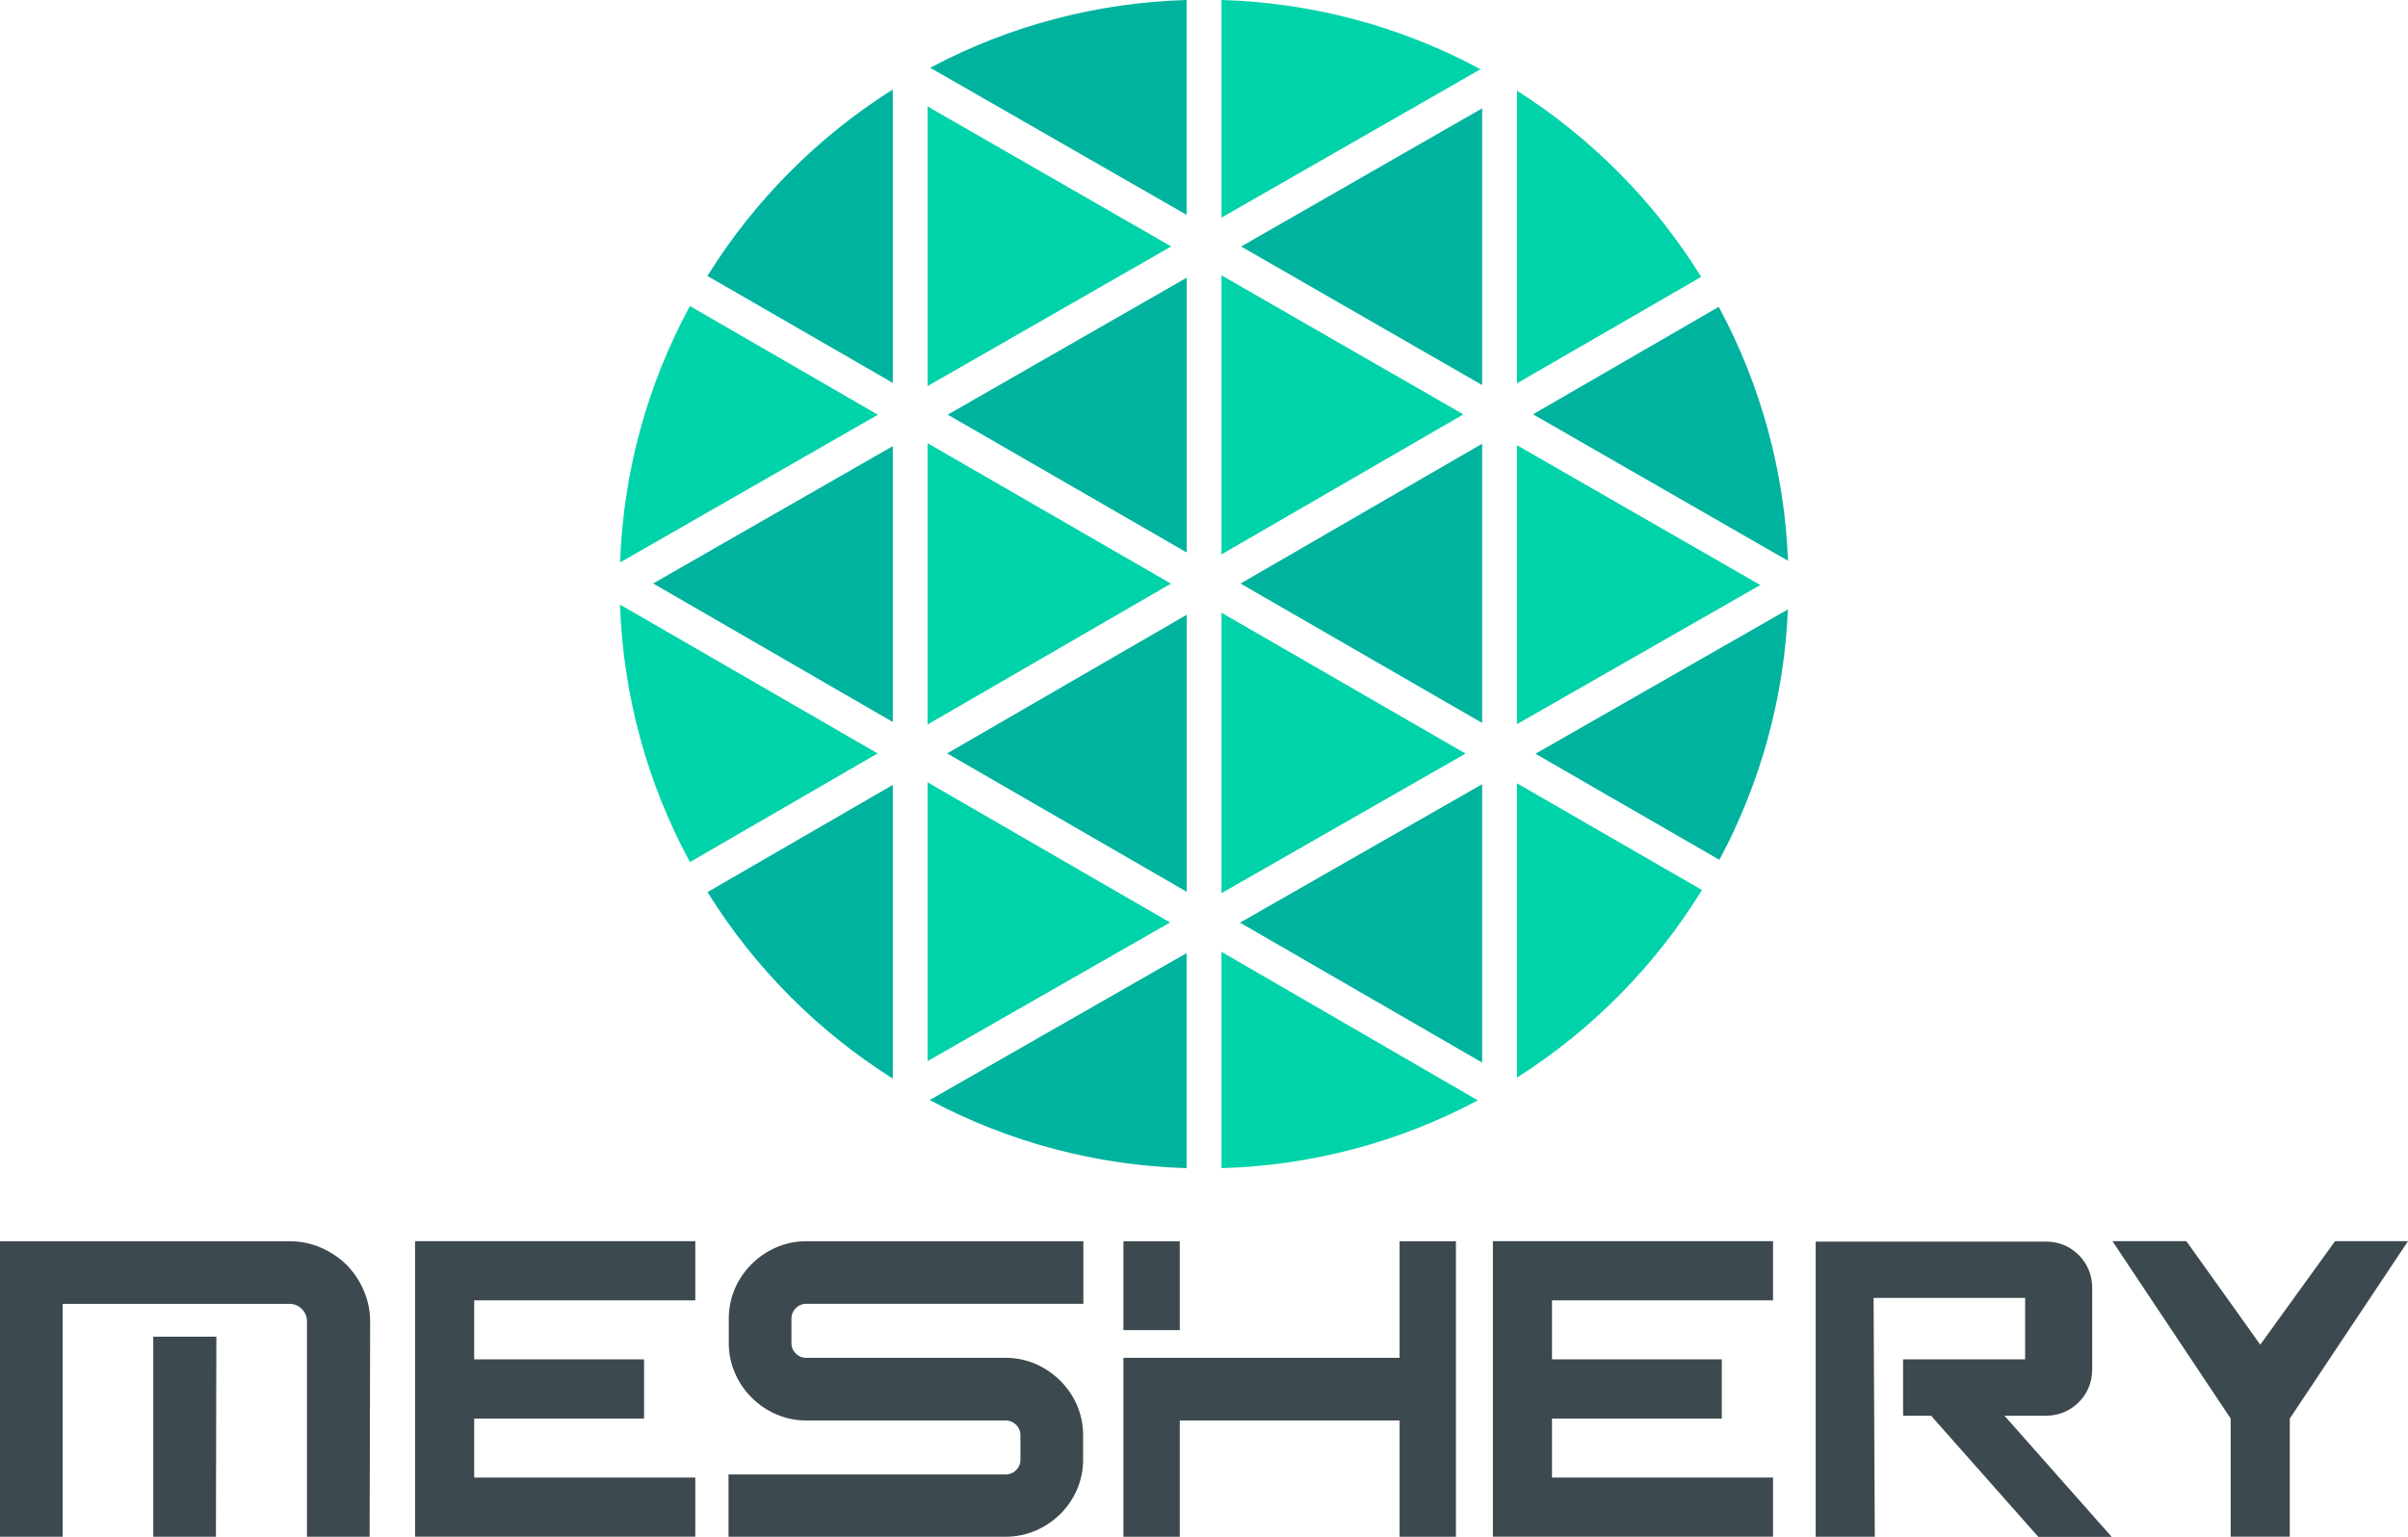
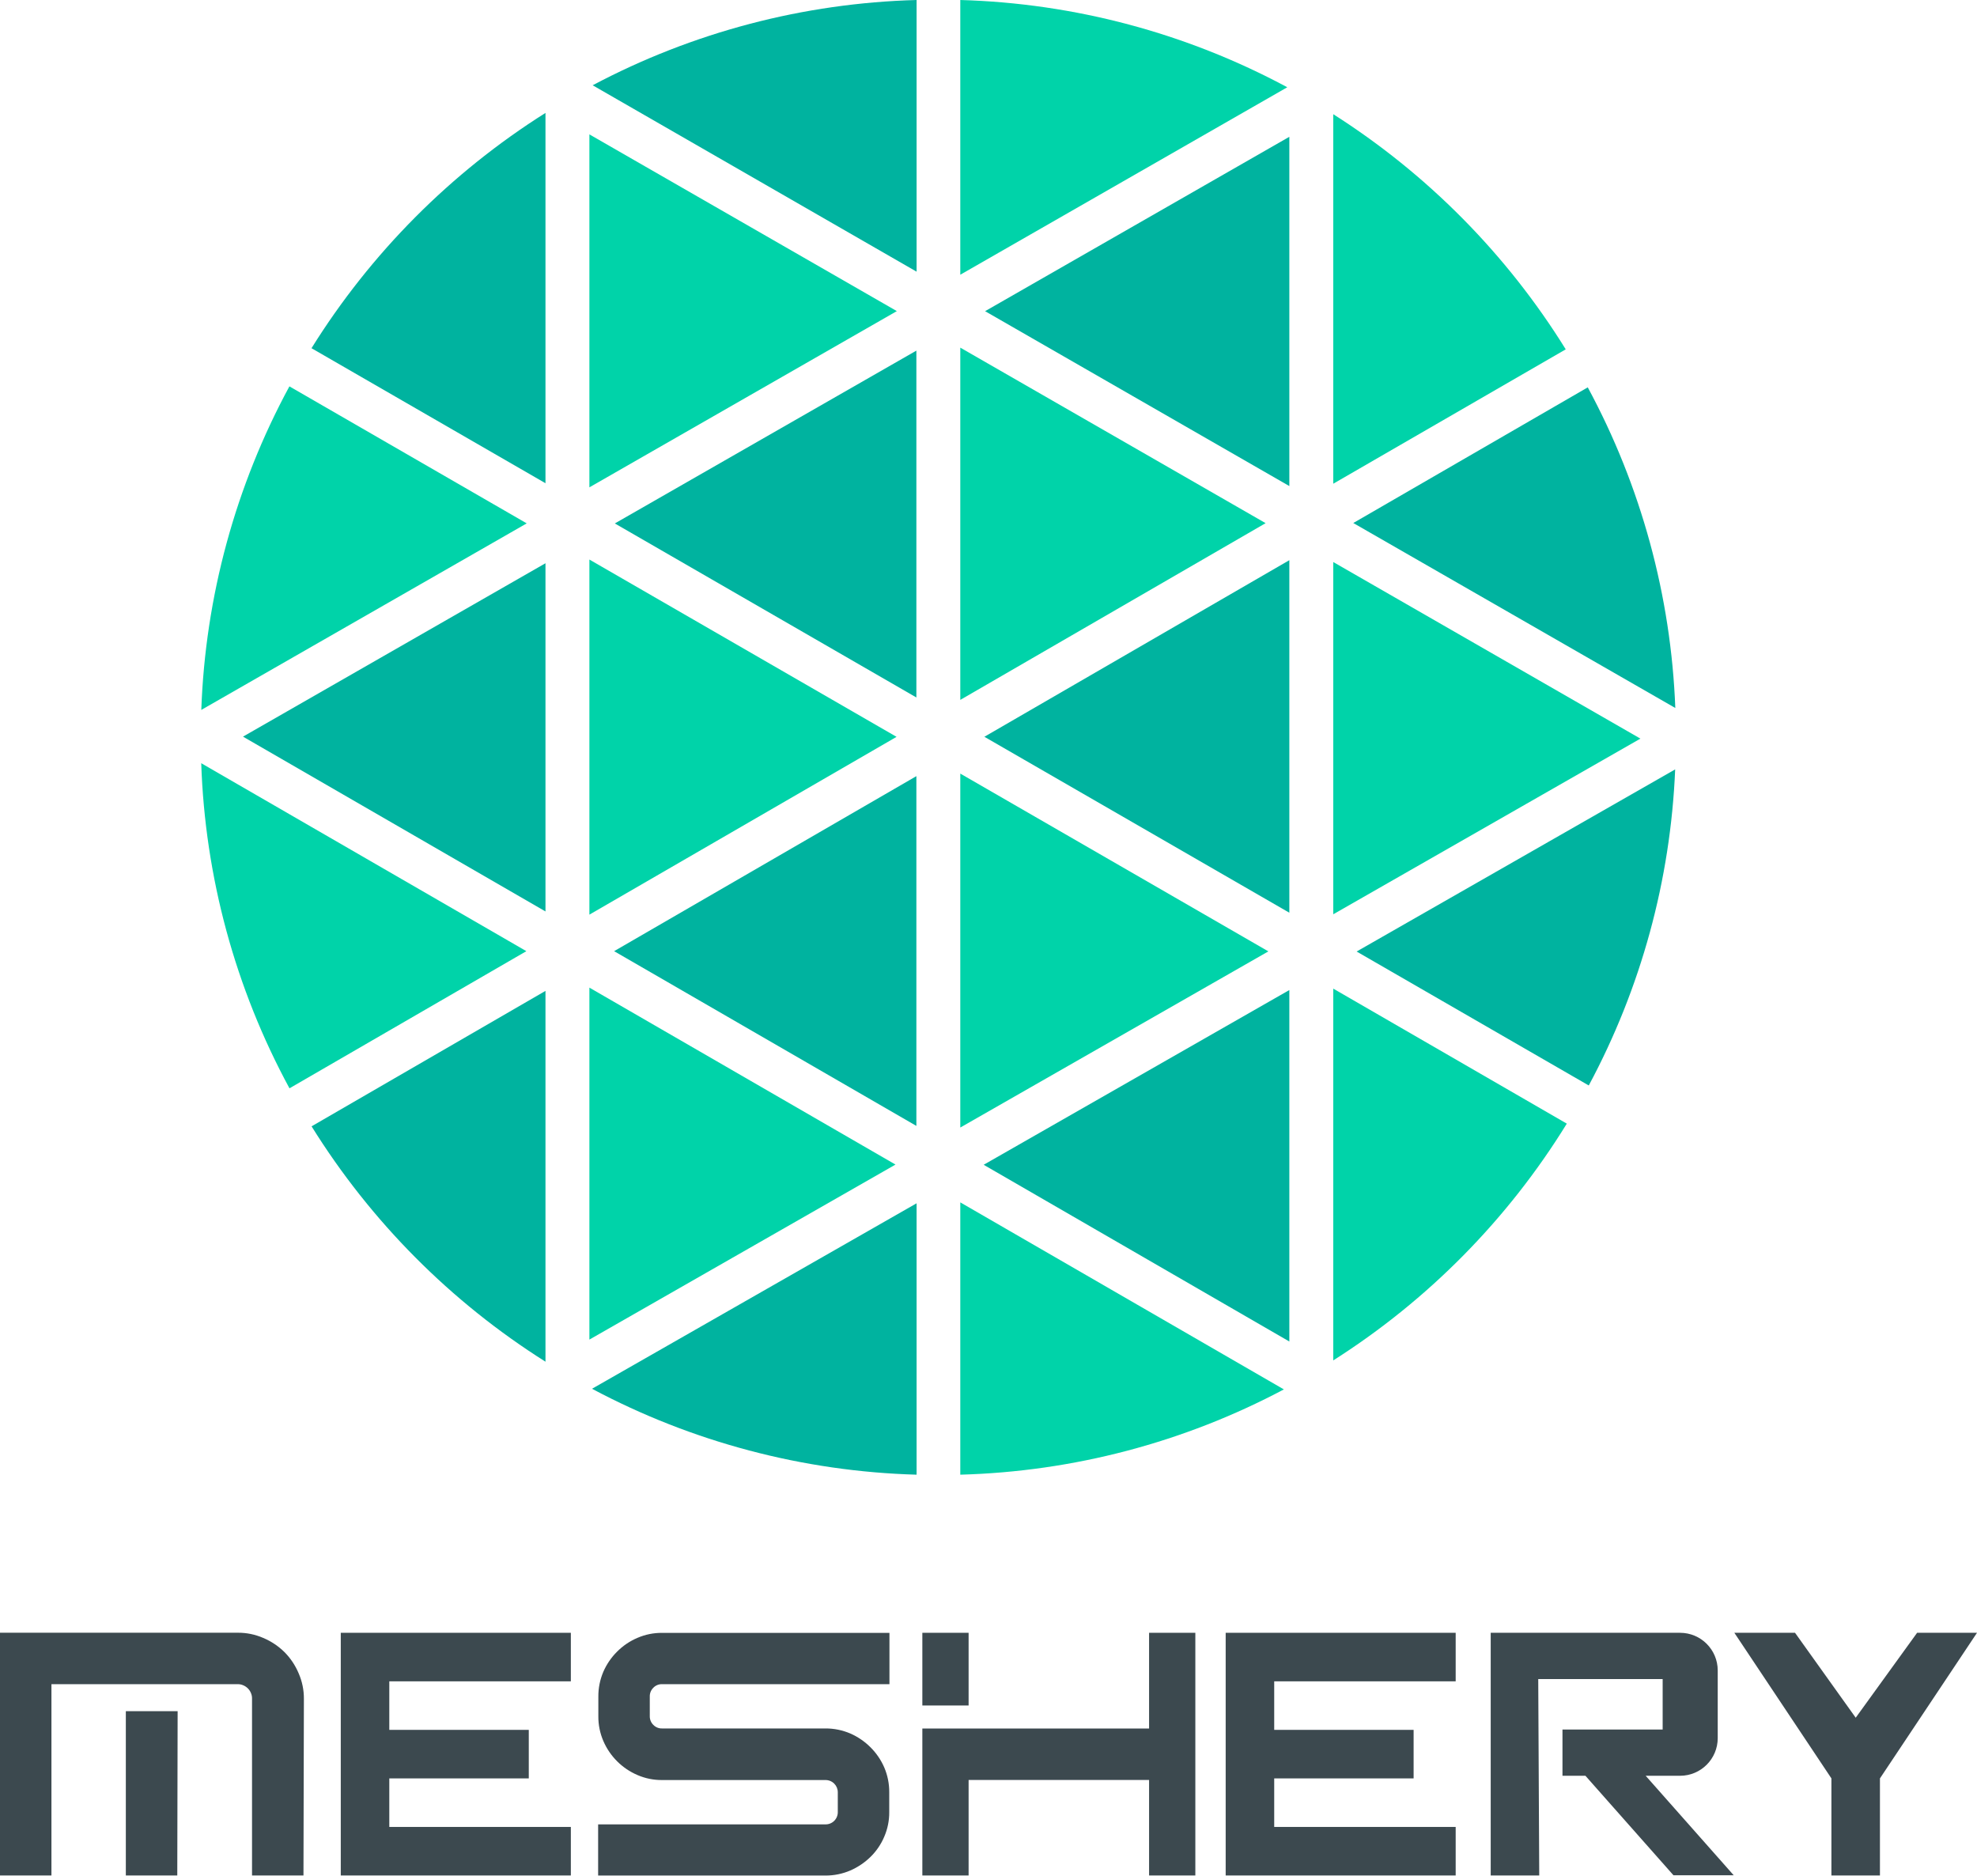
- <svg xmlns="http://www.w3.org/2000/svg" id="Layer_1" data-name="Layer 1" viewBox="0 0 278.24 177.6">
-   <polygon points="141.14 31.82 141.14 64.07 169.09 47.89 141.14 31.82" style="fill:#00d3a9" />
-   <polygon points="141.14 70.81 141.14 103.22 169.34 87.09 141.14 70.81" style="fill:#00d3a9" />
-   <polygon points="137.12 63.85 137.12 32.09 109.51 47.92 137.12 63.85" style="fill:#00b39f" />
-   <path d="M81.75,103.1a67.68,67.68,0,0,0,21.41,21.55V90.71Z" style="fill:#00b39f" />
-   <polygon points="137.12 103.06 137.12 71.05 109.44 87.07 137.12 103.06" style="fill:#00b39f" />
-   <polygon points="107.18 122.63 135.2 106.61 107.18 90.41 107.18 122.63" style="fill:#00d3a9" />
-   <polygon points="171.26 122.8 171.26 90.63 143.28 106.63 171.26 122.8" style="fill:#00b39f" />
-   <path d="M198.67,99.37a67.22,67.22,0,0,0,7.92-28.94L177.42,87.11Z" style="fill:#00b39f" />
-   <polygon points="175.28 83.69 203.4 67.61 175.28 51.45 175.28 83.69" style="fill:#00d3a9" />
-   <polygon points="171.26 44.5 171.26 12.52 143.41 28.49 171.26 44.5" style="fill:#00b39f" />
-   <polygon points="171.26 83.55 171.26 51.28 143.34 67.44 171.26 83.55" style="fill:#00b39f" />
-   <polygon points="139.13 135.02 139.13 135.02 139.12 135.02 139.13 135.02" style="fill:#00b39f" />
-   <polygon points="107.18 51.22 107.18 83.73 135.3 67.45 107.18 51.22" style="fill:#00d3a9" />
-   <path d="M137.11,0a67.15,67.15,0,0,0-29.63,7.83l29.63,17Z" style="fill:#00b39f" />
-   <polygon points="107.18 12.3 107.18 44.62 135.33 28.48 107.18 12.3" style="fill:#00d3a9" />
-   <path d="M103.16,10.34A67.92,67.92,0,0,0,81.74,31.89l21.42,12.36Z" style="fill:#00b39f" />
-   <path d="M171.07,8a67.15,67.15,0,0,0-29.93-8V25.15Z" style="fill:#00d3a9" />
-   <path d="M71.64,69.87a67.28,67.28,0,0,0,8.08,29.76l21.69-12.56Z" style="fill:#00d3a9" />
-   <path d="M79.72,35.37A67,67,0,0,0,71.65,65l29.79-17.07Z" style="fill:#00d3a9" />
-   <path d="M107.42,127.13A67.13,67.13,0,0,0,137.11,135V110.15Z" style="fill:#00b39f" />
-   <path d="M196.57,32a67.83,67.83,0,0,0-21.29-21.52V44.3Z" style="fill:#00d3a9" />
-   <path d="M175.28,124.54a67.89,67.89,0,0,0,21.38-21.68L175.28,90.52Z" style="fill:#00d3a9" />
-   <path d="M206.6,64.81a67.33,67.33,0,0,0-8-29.35L177.14,47.88Z" style="fill:#00b39f" />
-   <path d="M141.14,135a67.11,67.11,0,0,0,29.62-7.83L141.14,110Z" style="fill:#00d3a9" />
-   <polygon points="103.16 83.44 103.16 51.56 75.47 67.43 103.16 83.44" style="fill:#00b39f" />
-   <polygon points="172.5 148.82 172.5 150.28 172.5 157.1 172.5 165.44 172.5 177.59 204.87 177.59 204.87 170.76 179.33 170.76 179.33 165.44 179.33 163.94 198.95 163.94 198.95 157.1 179.33 157.1 179.33 150.28 204.87 150.28 204.87 143.44 172.5 143.44 172.5 148.82" style="fill:#3c494f" />
-   <polygon points="47.96 148.82 47.96 150.28 47.96 157.1 47.96 165.44 47.96 177.59 80.34 177.59 80.34 170.76 54.79 170.76 54.79 165.44 54.79 163.94 74.42 163.94 74.42 157.1 54.79 157.1 54.79 150.28 80.34 150.28 80.34 143.44 47.96 143.44 47.96 148.82" style="fill:#3c494f" />
-   <path d="M125.15,168.67a8.56,8.56,0,0,1-.7,3.46,9,9,0,0,1-1.94,2.85,9.52,9.52,0,0,1-2.84,1.91,8.78,8.78,0,0,1-3.49.71h-32v-7.2h32a1.67,1.67,0,0,0,1.23-.5,1.64,1.64,0,0,0,.5-1.23v-2.78a1.71,1.71,0,0,0-1.73-1.73h-23a8.53,8.53,0,0,1-3.46-.7,9.12,9.12,0,0,1-4.81-4.81,8.53,8.53,0,0,1-.7-3.46v-2.77a8.74,8.74,0,0,1,.7-3.49,9.13,9.13,0,0,1,1.94-2.84,9,9,0,0,1,2.87-1.94,8.53,8.53,0,0,1,3.46-.7h32v7.23h-32a1.64,1.64,0,0,0-1.23.51,1.67,1.67,0,0,0-.5,1.23v2.77a1.67,1.67,0,0,0,.5,1.23,1.64,1.64,0,0,0,1.23.5h23a8.78,8.78,0,0,1,3.49.71,9.4,9.4,0,0,1,2.84,1.93,9.18,9.18,0,0,1,1.94,2.85,8.69,8.69,0,0,1,.7,3.48Z" style="fill:#3c494f" />
-   <path d="M168.23,177.6h-6.51V164.16h-25.4V177.6h-6.51V156.92h31.91V143.45h6.51Zm-31.91-23.88h-6.51V143.45h6.51Z" style="fill:#3c494f" />
-   <polygon points="261.17 155.4 252.63 143.44 244.09 143.44 257.75 163.94 257.75 177.59 264.58 177.59 264.58 163.94 278.24 143.44 269.81 143.44 261.17 155.4" style="fill:#3c494f" />
-   <path d="M216.49,150H234v7.1H219.9v6.51h3.23l12.39,14H244l-12.39-14h4.84a5.3,5.3,0,0,0,5.3-5.3v-9.52a5.3,5.3,0,0,0-5.3-5.3H209.8V177.6h6.83Z" style="fill:#3c494f" />
-   <path d="M42.71,177.6H35.47V152.69a1.91,1.91,0,0,0-.16-.78,2,2,0,0,0-.43-.63,2,2,0,0,0-.64-.44,2,2,0,0,0-.77-.15H0v-7.24H33.47a9,9,0,0,1,3.57.72,9.85,9.85,0,0,1,3,2,9.49,9.49,0,0,1,2,3,8.89,8.89,0,0,1,.73,3.58Zm-35.47,0H0V150.69l7.24-2Zm17.71,0H17.71V154.48H25Z" style="fill:#3c494f" />
+ <svg xmlns="http://www.w3.org/2000/svg" id="Layer_1" data-name="Layer 1" viewBox="0 0 278.24 263.92">
+   <polygon points="135.15 48.92 135.15 98.49 178.12 73.62 135.15 48.92" style="fill:#00d3a9" />
+   <polygon points="135.15 108.86 135.15 158.67 178.51 133.88 135.15 108.86" style="fill:#00d3a9" />
+   <polygon points="128.97 98.15 128.97 49.34 86.53 73.66 128.97 98.15" style="fill:#00b39f" />
+   <path d="M43.85,158.5a104.33,104.33,0,0,0,32.92,33.12V139.44Z" style="fill:#00b39f" />
+   <polygon points="128.97 158.44 128.97 109.22 86.43 133.85 128.97 158.44" style="fill:#00b39f" />
+   <polygon points="82.95 188.51 126.03 163.88 82.95 138.98 82.95 188.51" style="fill:#00d3a9" />
+   <polygon points="181.46 188.78 181.46 139.32 138.44 163.91 181.46 188.78" style="fill:#00b39f" />
+   <path d="M223.6,152.75a103.12,103.12,0,0,0,12.16-44.48L190.93,133.9Z" style="fill:#00b39f" />
+   <polygon points="187.64 128.66 230.87 103.94 187.64 79.09 187.64 128.66" style="fill:#00d3a9" />
+   <polygon points="181.46 68.4 181.46 19.25 138.64 43.79 181.46 68.4" style="fill:#00b39f" />
+   <polygon points="181.46 128.44 181.46 78.83 138.54 103.68 181.46 128.44" style="fill:#00b39f" />
+   <polygon points="132.06 207.57 132.07 207.57 132.05 207.57 132.06 207.57" style="fill:#00b39f" />
+   <polygon points="82.95 78.74 82.95 128.71 126.18 103.69 82.95 78.74" style="fill:#00d3a9" />
+   <path d="M129,0A103.26,103.26,0,0,0,83.41,12L129,38.23Z" style="fill:#00b39f" />
+   <polygon points="82.95 18.91 82.95 68.58 126.22 43.78 82.95 18.91" style="fill:#00d3a9" />
+   <path d="M76.77,15.89A104.42,104.42,0,0,0,43.84,49L76.77,68Z" style="fill:#00b39f" />
+   <path d="M181.17,12.28A103.4,103.4,0,0,0,135.15,0V38.66Z" style="fill:#00d3a9" />
+   <path d="M28.32,107.4a103.21,103.21,0,0,0,12.42,45.75l33.34-19.3Z" style="fill:#00d3a9" />
+   <path d="M40.73,54.37A103.3,103.3,0,0,0,28.33,99.9l45.8-26.25Z" style="fill:#00d3a9" />
+   <path d="M83.32,195.43A103.35,103.35,0,0,0,129,207.52V169.33Z" style="fill:#00b39f" />
+   <path d="M220.36,49.16a104.43,104.43,0,0,0-32.72-33.09v52Z" style="fill:#00d3a9" />
+   <path d="M187.64,191.44a104.29,104.29,0,0,0,32.87-33.32l-32.87-19Z" style="fill:#00d3a9" />
+   <path d="M235.78,99.63a103.28,103.28,0,0,0-12.32-45.12l-33,19.09Z" style="fill:#00b39f" />
+   <path d="M135.15,207.52a103.14,103.14,0,0,0,45.54-12l-45.54-26.32Z" style="fill:#00d3a9" />
+   <polygon points="76.77 128.26 76.77 79.26 34.2 103.66 76.77 128.26" style="fill:#00b39f" />
+   <polygon points="172.5 235.15 172.5 236.6 172.5 243.43 172.5 251.76 172.5 263.92 204.87 263.92 204.87 257.09 179.33 257.09 179.33 251.76 179.33 250.26 198.95 250.26 198.95 243.43 179.33 243.43 179.33 236.6 204.87 236.6 204.87 229.77 172.5 229.77 172.5 235.15" style="fill:#3c494f" />
+   <polygon points="47.96 235.15 47.96 236.6 47.96 243.43 47.96 251.76 47.96 263.92 80.34 263.92 80.34 257.09 54.79 257.09 54.79 251.76 54.79 250.26 74.42 250.26 74.42 243.43 54.79 243.43 54.79 236.6 80.34 236.6 80.34 229.77 47.96 229.77 47.96 235.15" style="fill:#3c494f" />
+   <path d="M125.15,255a8.53,8.53,0,0,1-.7,3.46,8.73,8.73,0,0,1-1.94,2.85,9.52,9.52,0,0,1-2.84,1.91,8.78,8.78,0,0,1-3.49.71h-32v-7.2h32a1.71,1.71,0,0,0,1.73-1.73v-2.78a1.72,1.72,0,0,0-1.73-1.73h-23a8.53,8.53,0,0,1-3.46-.7,9.15,9.15,0,0,1-4.81-4.8,8.61,8.61,0,0,1-.7-3.47v-2.77a8.77,8.77,0,0,1,.7-3.49,9.13,9.13,0,0,1,1.94-2.84,9,9,0,0,1,2.87-1.94,8.53,8.53,0,0,1,3.46-.7h32V237h-32a1.64,1.64,0,0,0-1.23.5,1.67,1.67,0,0,0-.5,1.23v2.77a1.67,1.67,0,0,0,.5,1.23,1.64,1.64,0,0,0,1.23.5h23a8.78,8.78,0,0,1,3.49.71,9.25,9.25,0,0,1,2.84,1.94,9.13,9.13,0,0,1,1.94,2.84,8.73,8.73,0,0,1,.7,3.48Z" style="fill:#3c494f" />
+   <path d="M168.23,263.92h-6.51V250.48h-25.4v13.44h-6.51V243.24h31.91V229.77h6.51ZM136.32,240h-6.51V229.77h6.51Z" style="fill:#3c494f" />
+   <polygon points="261.17 241.72 252.63 229.77 244.09 229.77 257.75 250.26 257.75 263.92 264.58 263.92 264.58 250.26 278.24 229.77 269.81 229.77 261.17 241.72" style="fill:#3c494f" />
+   <path d="M216.49,236.28H234v7.1H219.9v6.51h3.23l12.39,14H244l-12.39-14h4.84a5.3,5.3,0,0,0,5.3-5.3v-9.52a5.3,5.3,0,0,0-5.3-5.3H209.8v34.15h6.83Z" style="fill:#3c494f" />
+   <path d="M42.71,263.92H35.47V239a1.83,1.83,0,0,0-.16-.77,1.9,1.9,0,0,0-.43-.64,2,2,0,0,0-.64-.43,1.83,1.83,0,0,0-.77-.16H0v-7.24H33.47a8.81,8.81,0,0,1,3.57.73,9.49,9.49,0,0,1,3,2,9.38,9.38,0,0,1,2,3,8.81,8.81,0,0,1,.73,3.57Zm-35.47,0H0V237l7.24-2Zm17.71,0H17.71V240.8H25Z" style="fill:#3c494f" />
</svg>
